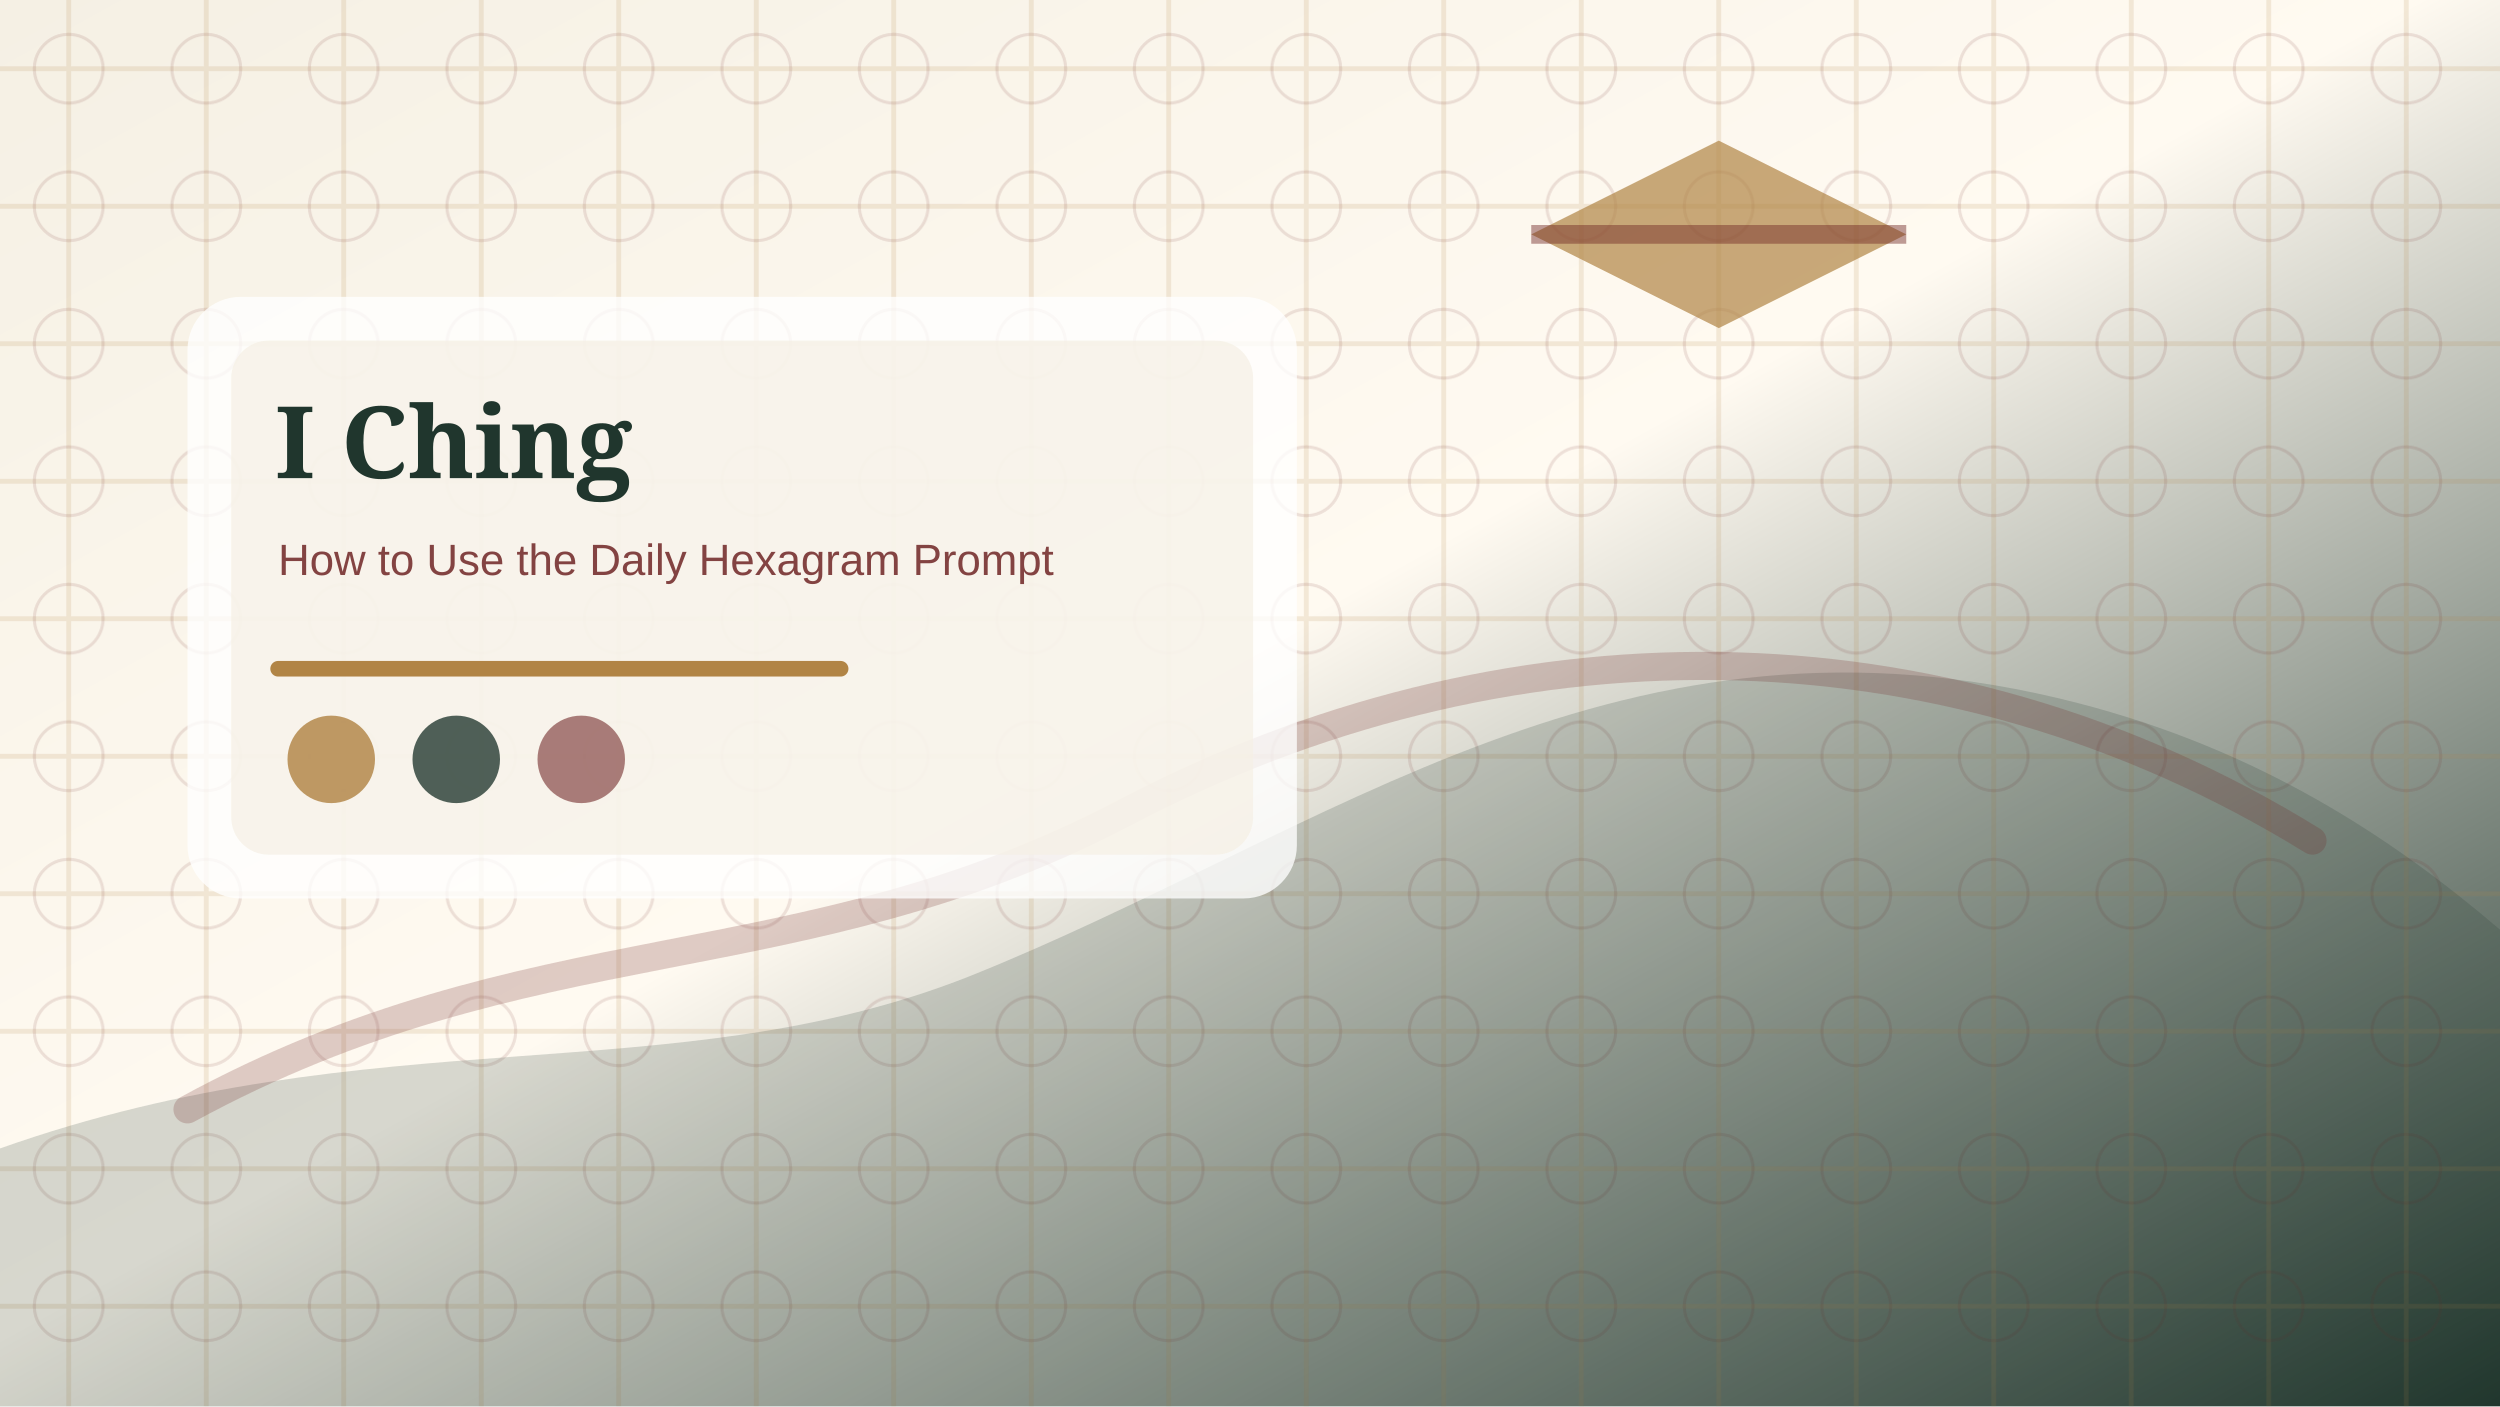
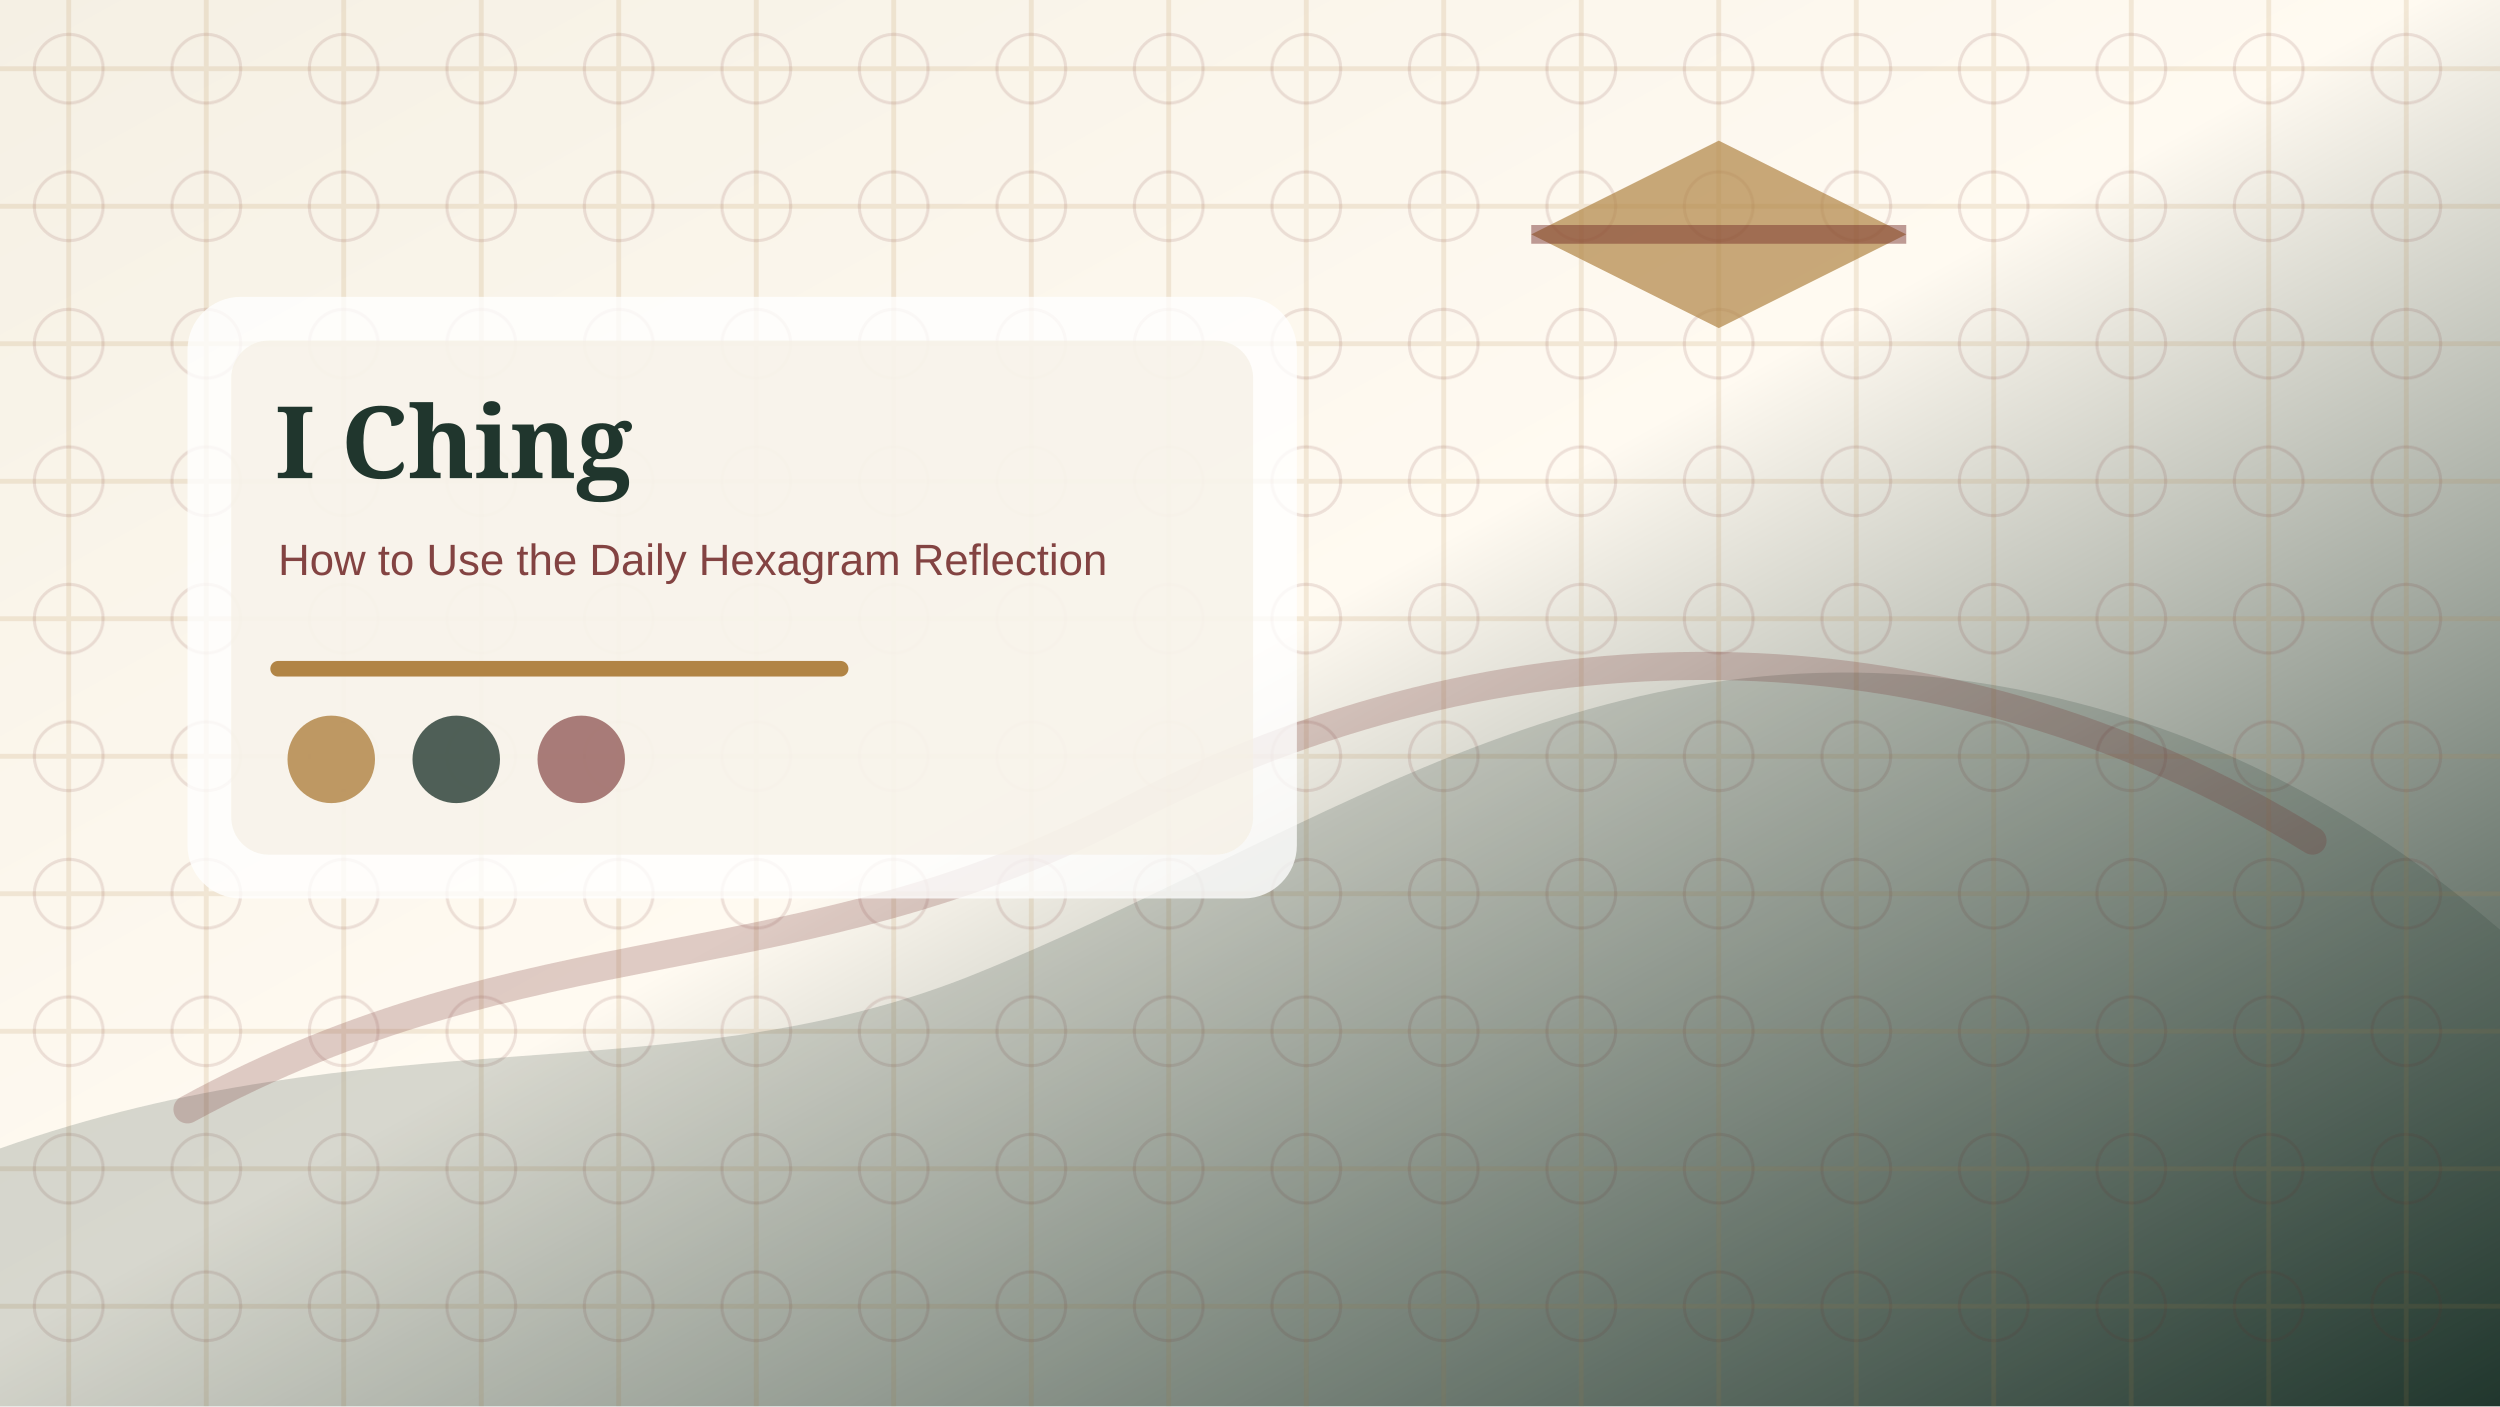
<svg xmlns="http://www.w3.org/2000/svg" width="1600" height="900" viewBox="0 0 1600 900" role="img" aria-label="I Ching article-daily-hexagram-how-to-use.svg visual">
  <defs>
    <linearGradient id="g" x1="0" x2="1" y1="0" y2="1">
      <stop offset="0" stop-color="#f5f0e4" />
      <stop offset=".48" stop-color="#fffaf1" />
      <stop offset="1" stop-color="#20362d" />
    </linearGradient>
    <pattern id="p" width="88" height="88" patternUnits="userSpaceOnUse">
      <path d="M0 44h88M44 0v88" stroke="#b18445" stroke-width="3" opacity=".16" />
      <circle cx="44" cy="44" r="22" fill="none" stroke="#6f2524" stroke-width="2" opacity=".12" />
    </pattern>
  </defs>
  <rect width="1600" height="900" fill="url(#g)" />
  <rect width="1600" height="900" fill="url(#p)" />
  <path d="M0 735C240 650 430 700 620 625c230-92 420-250 710-175 116 30 201 86 270 145v305H0Z" fill="#20362d" opacity=".18" />
  <path d="M120 710C340 590 510 630 720 520c240-126 520-130 760 18" stroke="#6f2524" stroke-width="18" stroke-linecap="round" opacity=".22" fill="none" />
  <path d="M1100 90l120 60-120 60-120-60Z" fill="#b18445" opacity=".7" />
  <path d="M980 150h240" stroke="#6f2524" stroke-width="12" opacity=".45" />
  <g transform="translate(120 190)">
    <rect x="0" y="0" width="710" height="385" rx="34" fill="#ffffff" opacity=".78" />
    <rect x="28" y="28" width="654" height="329" rx="24" fill="#f5f0e4" opacity=".72" />
    <text x="56" y="116" font-family="Georgia, serif" font-size="64" fill="#20362d" font-weight="700">I Ching</text>
-     <text x="58" y="178" font-family="Arial, sans-serif" font-size="28" fill="#6f2524" opacity=".85">How to Use the Daily Hexagram Prompt</text>
+     <text x="58" y="178" font-family="Arial, sans-serif" font-size="28" fill="#6f2524" opacity=".85">How to Use the Daily Hexagram Reflection</text>
    <path d="M58 238h360" stroke="#b18445" stroke-width="10" stroke-linecap="round" />
    <circle cx="92" cy="296" r="28" fill="#b18445" opacity=".82" />
    <circle cx="172" cy="296" r="28" fill="#20362d" opacity=".78" />
    <circle cx="252" cy="296" r="28" fill="#6f2524" opacity=".58" />
  </g>
</svg>
